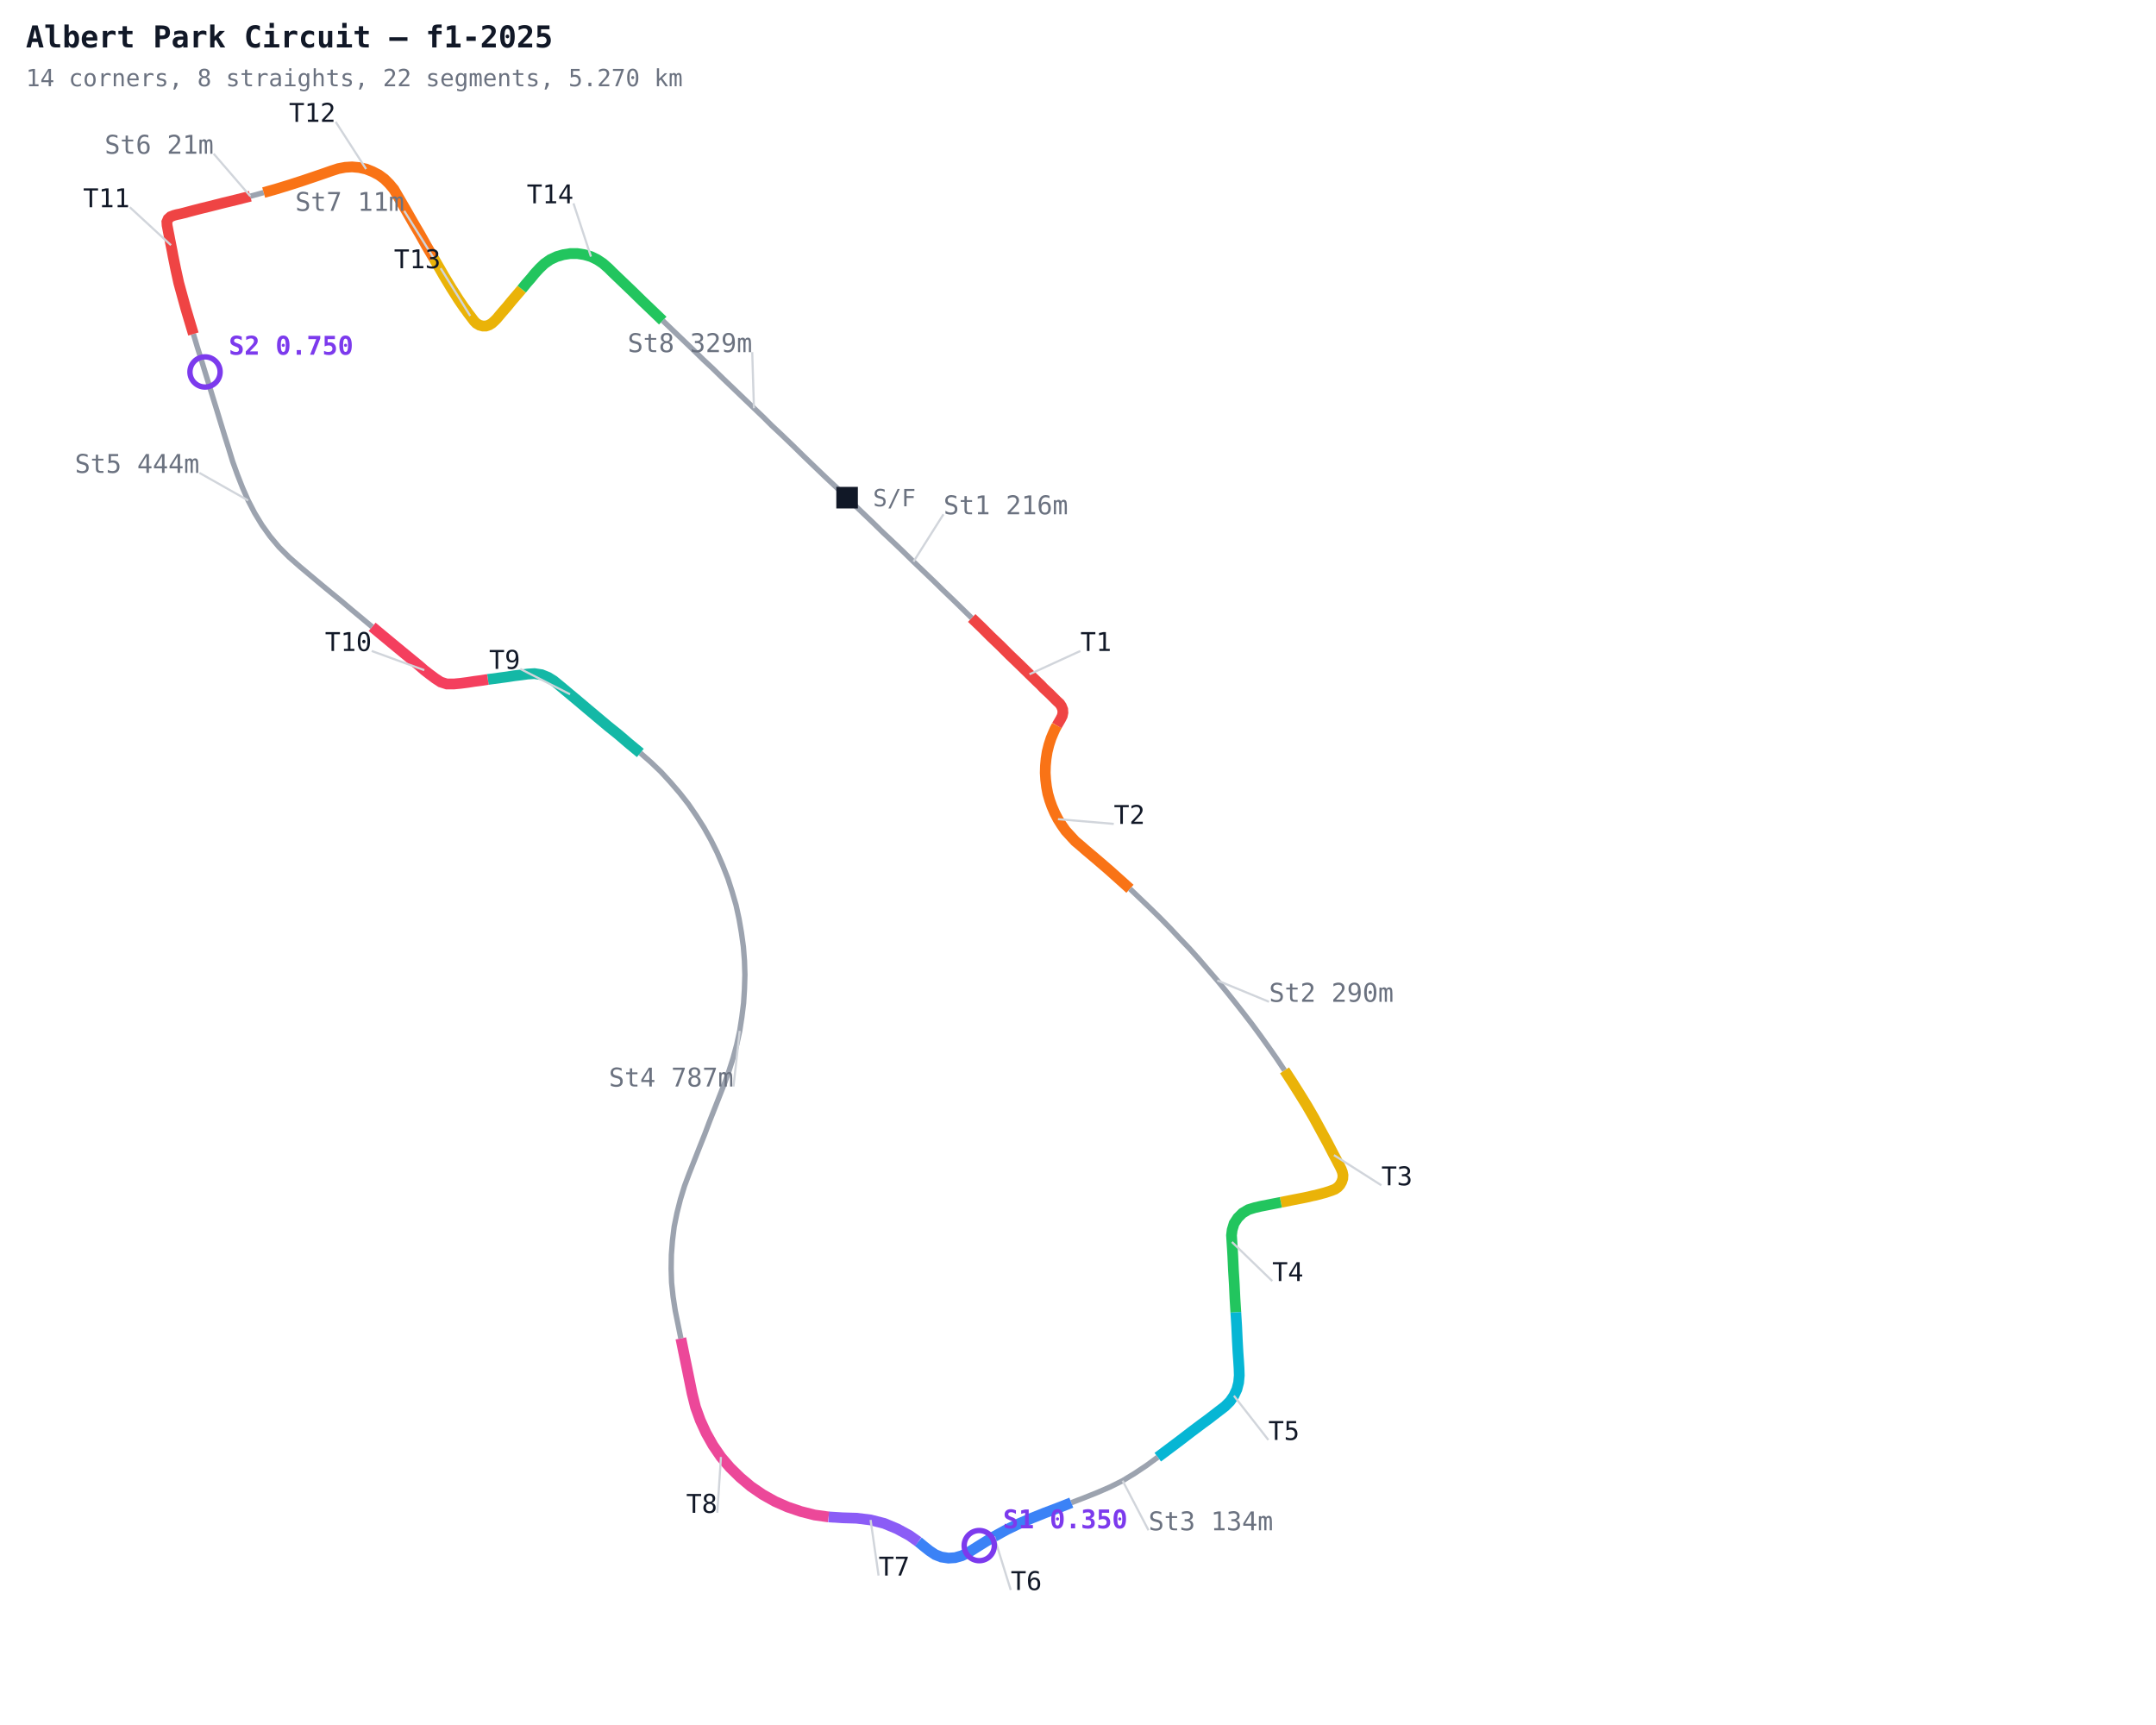
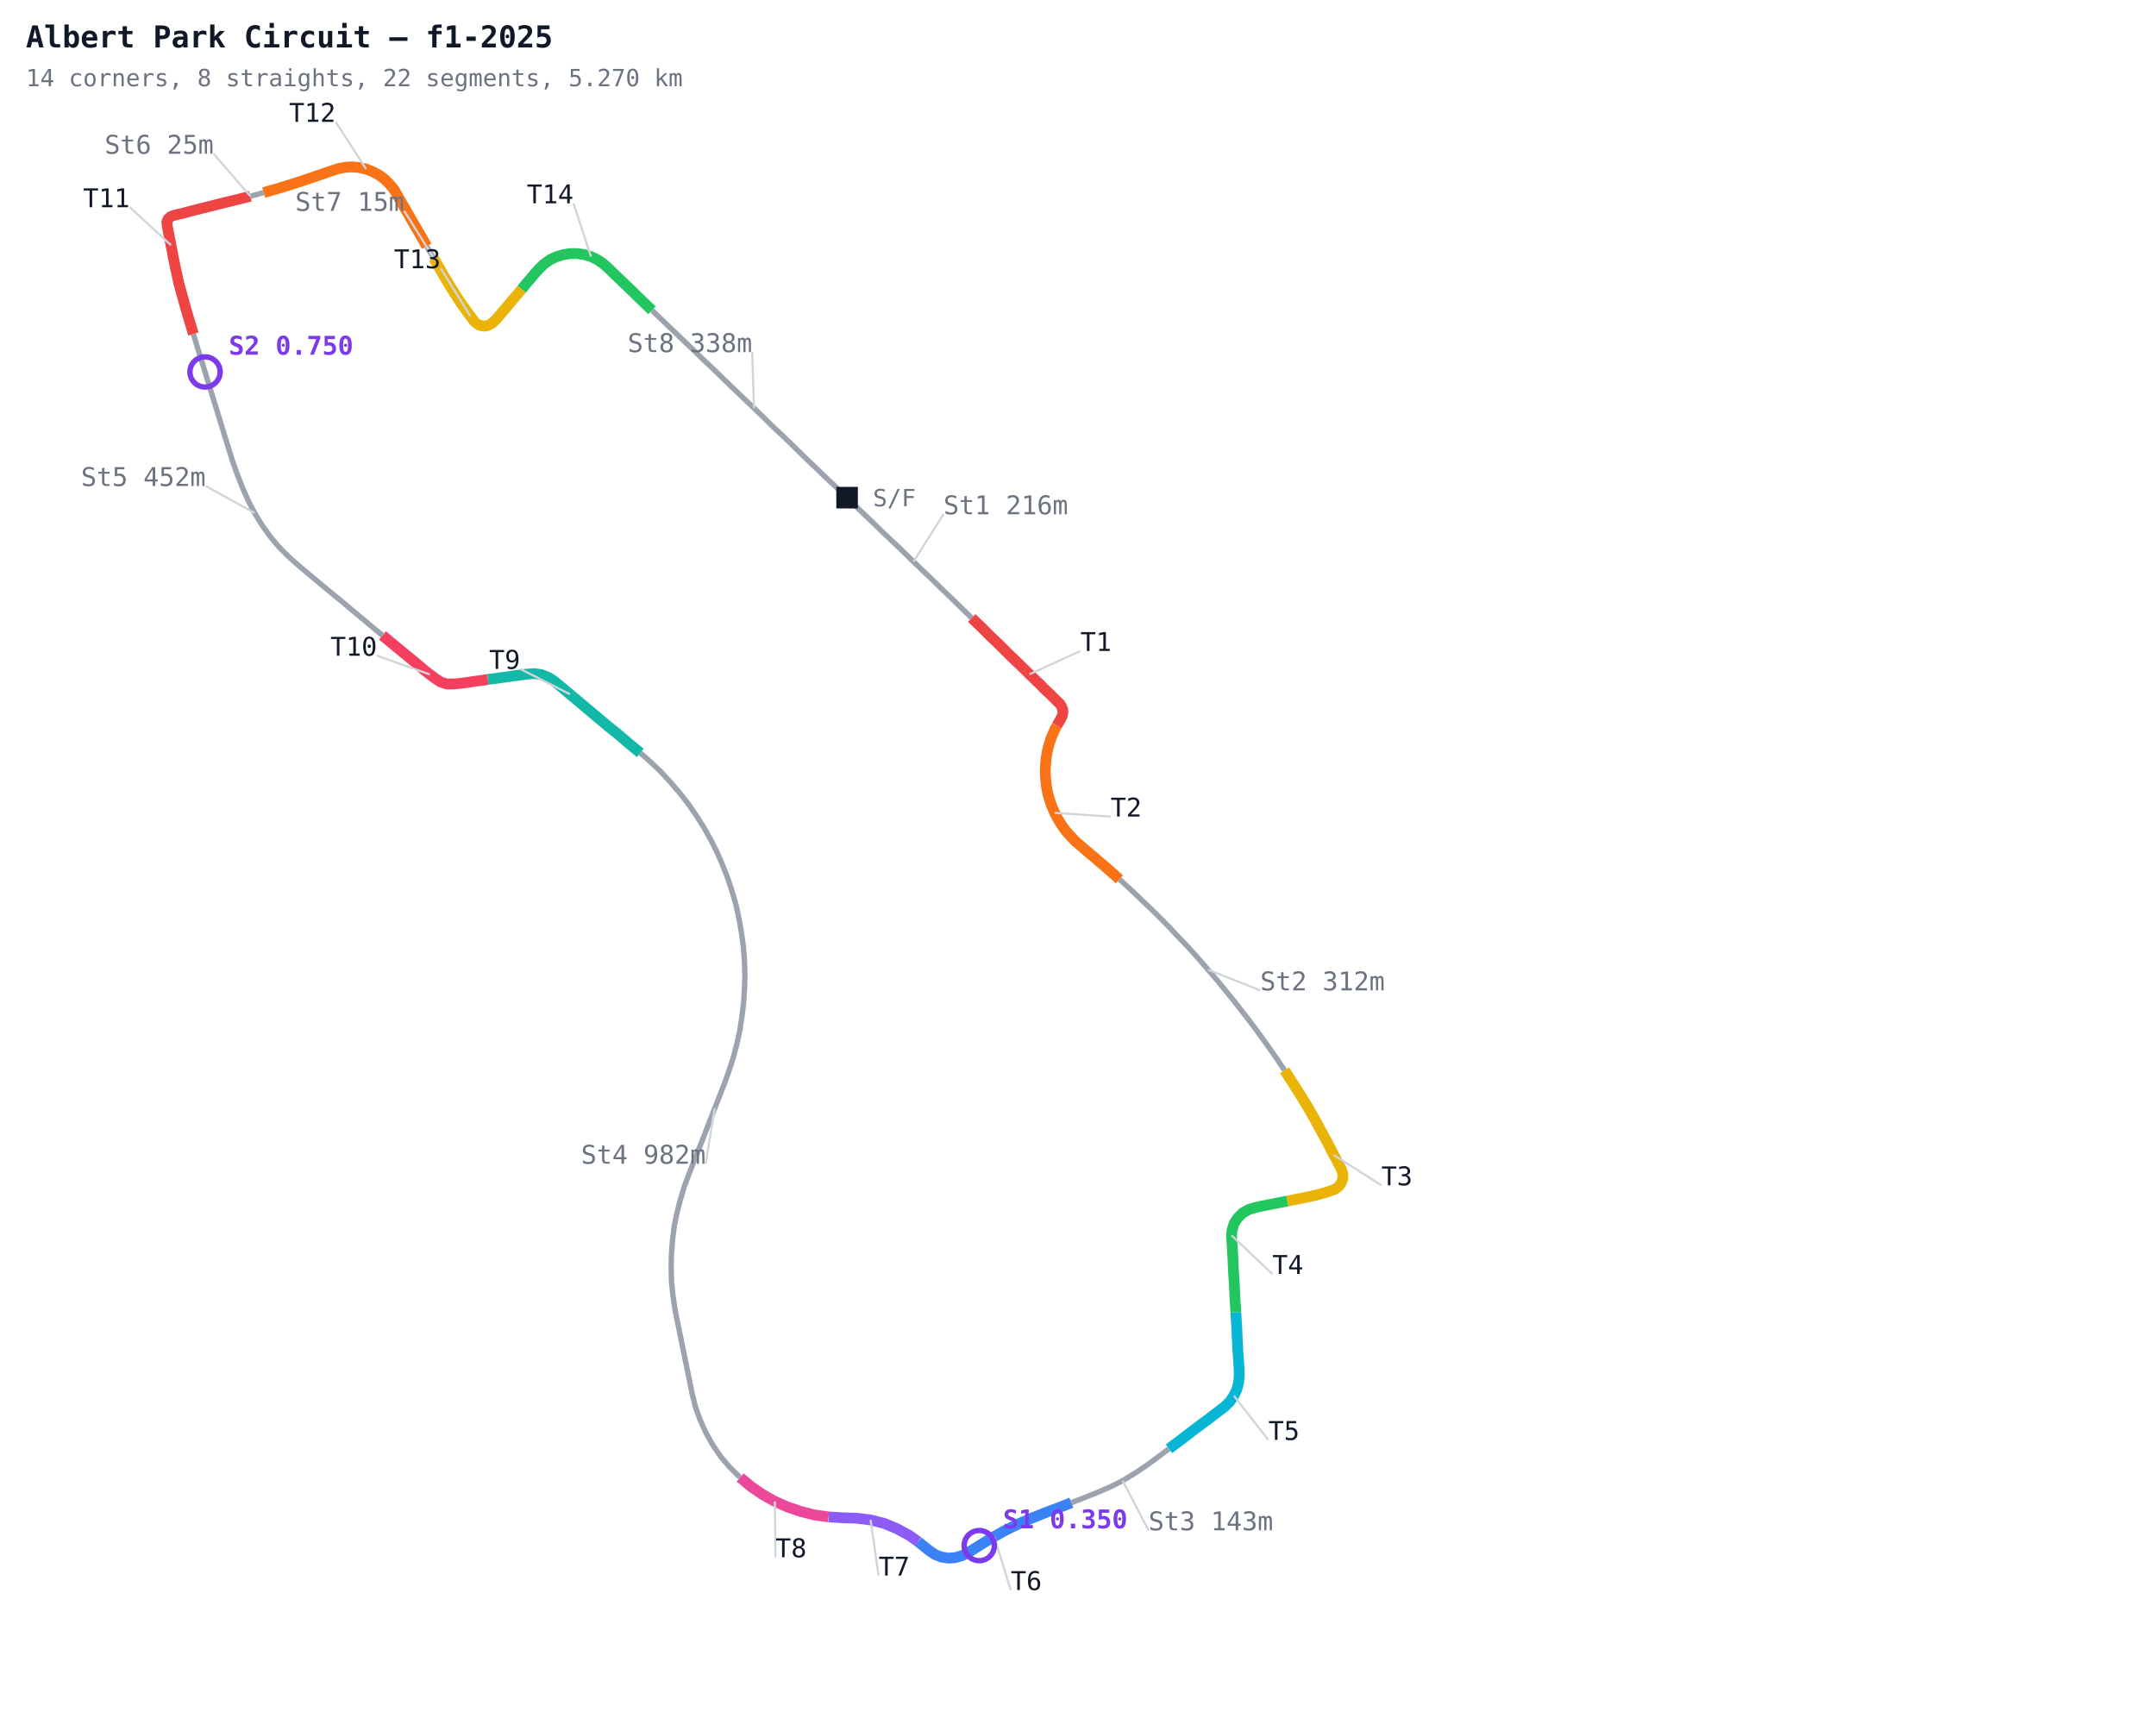
<svg xmlns="http://www.w3.org/2000/svg" width="1000" height="800" viewBox="0 0 1000 800">
  <defs>
    <style>
      .name { font-family: monospace; font-size: 12px; }
      .sector { font-family: monospace; font-size: 12px; fill: #7c3aed; font-weight: bold; }
      .title { font-family: monospace; font-size: 14px; fill: #111827; font-weight: bold; }
      .sub { font-family: monospace; font-size: 11px; fill: #6b7280; }
    </style>
  </defs>
  <rect width="1000" height="800" fill="#ffffff" />
  <polyline fill="none" stroke="#9ca3af" stroke-width="2.5" points="392.9,230.8 395.7,233.6 400.4,238.1 404.7,242.2 409.5,246.9 414.4,251.5 418.7,255.6 423.7,260.5 428.3,264.9 432.8,269.2 437.5,273.8 442.1,278.2 446.4,282.4 450.7,286.6" />
  <polyline fill="none" stroke="#ef4444" stroke-width="5" points="450.7,286.6 455.4,291.1 459.6,295.3 463.9,299.4 468.1,303.6 472.8,308.1 477.5,312.7 481.0,316.1 482.6,317.6 484.0,319.1 485.5,320.5 486.8,321.7 488.0,322.9 489.2,324.1 490.2,325.1 491.5,326.3 492.3,327.5 492.9,329.0 493.0,330.5 492.7,332.0 492.0,333.4 491.2,334.8 490.2,336.5" />
-   <polyline fill="none" stroke="#f97316" stroke-width="5" points="490.2,336.5 489.3,338.2 488.5,340.0 487.5,342.4 486.5,345.5 485.7,348.7 485.2,351.9 484.9,355.1 484.8,358.4 485.0,361.6 485.4,364.9 486.0,368.1 486.9,371.2 487.9,374.0 489.2,377.0 490.7,379.9 492.4,382.6 494.3,385.3 496.5,387.7 498.7,390.1 501.2,392.2 503.6,394.3 506.1,396.4 509.4,399.2 514.4,403.5 519.2,407.8 524.1,412.2" />
-   <polyline fill="none" stroke="#9ca3af" stroke-width="2.5" points="524.1,412.2 528.8,416.7 533.5,421.2 538.2,425.8 542.7,430.4 547.2,435.2 551.7,439.9 556.1,444.8 560.3,449.7 564.6,454.7 568.7,459.7 572.8,464.8 576.8,469.9 580.8,475.1 584.7,480.4 588.5,485.7 592.2,491.0 595.8,496.4" />
-   <polyline fill="none" stroke="#eab308" stroke-width="5" points="595.8,496.4 599.4,501.9 602.8,507.3 606.2,512.8 609.5,518.5 612.6,524.2 615.7,529.9 618.7,535.7 619.9,537.9 620.6,539.3 621.3,540.6 622.0,542.0 622.6,543.5 622.9,545.0 622.8,546.6 622.3,548.1 621.5,549.5 620.5,550.6 619.2,551.5 617.7,552.1 616.2,552.6 614.7,553.1 613.2,553.5 611.7,553.9 610.2,554.3 608.7,554.6 607.1,555.0 605.2,555.4 603.2,555.8 600.1,556.4 597.1,557.0 594.1,557.6" />
-   <polyline fill="none" stroke="#22c55e" stroke-width="5" points="594.1,557.6 591.0,558.2 588.0,558.8 584.9,559.4 581.9,560.1 579.0,561.0 576.3,562.6 574.1,564.8 572.4,567.4 571.5,570.4 571.2,572.9 571.4,576.0 571.6,579.1 571.8,582.6 572.1,589.1 572.5,595.6 572.8,602.1 573.2,608.6" />
-   <polyline fill="none" stroke="#06b6d4" stroke-width="5" points="573.2,608.6 573.6,615.1 573.9,621.6 574.2,627.1 574.5,631.4 574.7,634.7 574.8,637.9 574.5,641.2 573.7,644.3 572.3,647.3 570.5,649.9 568.2,652.2 565.6,654.2 563.0,656.2 560.4,658.2 557.8,660.1 552.6,664.0 547.4,668.0 542.2,671.9 537.0,675.8" />
-   <polyline fill="none" stroke="#9ca3af" stroke-width="2.5" points="537.0,675.8 531.7,679.7 526.3,683.3 520.7,686.7 514.9,689.6 508.9,692.2 502.9,694.6 496.9,696.9" />
+   <polyline fill="none" stroke="#f97316" stroke-width="5" points="490.2,336.5 489.3,338.2 488.5,340.0 487.5,342.4 486.5,345.5 485.7,348.7 485.2,351.9 484.9,355.1 484.8,358.4 485.0,361.6 485.4,364.9 486.0,368.1 486.9,371.2 487.9,374.0 489.2,377.0 490.7,379.9 492.4,382.6 494.3,385.3 496.5,387.7 498.7,390.1 501.2,392.2 503.6,394.3 506.1,396.4 509.4,399.2 514.4,403.5 519.2,407.8" />
+   <polyline fill="none" stroke="#9ca3af" stroke-width="2.5" points="519.2,407.8 524.1,412.2 528.8,416.7 533.5,421.2 538.2,425.8 542.7,430.4 547.2,435.2 551.7,439.9 556.1,444.8 560.3,449.7 564.6,454.7 568.7,459.7 572.8,464.8 576.8,469.9 580.8,475.1 584.7,480.4 588.5,485.7 592.2,491.0 595.8,496.4" />
+   <polyline fill="none" stroke="#eab308" stroke-width="5" points="595.8,496.4 599.4,501.9 602.8,507.3 606.2,512.8 609.5,518.5 612.6,524.2 615.7,529.9 618.7,535.7 619.9,537.9 620.6,539.3 621.3,540.6 622.0,542.0 622.6,543.5 622.9,545.0 622.8,546.6 622.3,548.1 621.5,549.5 620.5,550.6 619.2,551.5 617.7,552.1 616.2,552.6 614.7,553.1 613.2,553.5 611.7,553.9 610.2,554.3 608.7,554.6 607.1,555.0 605.2,555.4 603.2,555.8 600.1,556.4 597.1,557.0" />
+   <polyline fill="none" stroke="#22c55e" stroke-width="5" points="597.1,557.0 594.1,557.6 591.0,558.2 588.0,558.8 584.9,559.4 581.9,560.1 579.0,561.0 576.3,562.6 574.1,564.8 572.4,567.4 571.5,570.4 571.2,572.9 571.4,576.0 571.6,579.1 571.8,582.6 572.1,589.1 572.5,595.6 572.8,602.1 573.2,608.6" />
+   <polyline fill="none" stroke="#06b6d4" stroke-width="5" points="573.2,608.6 573.6,615.1 573.9,621.6 574.2,627.1 574.5,631.4 574.7,634.7 574.8,637.9 574.5,641.2 573.7,644.3 572.3,647.3 570.5,649.9 568.2,652.2 565.6,654.2 563.0,656.2 560.4,658.2 557.8,660.1 552.6,664.0 547.4,668.0 542.2,671.9" />
+   <polyline fill="none" stroke="#9ca3af" stroke-width="2.5" points="542.2,671.9 537.0,675.8 531.7,679.7 526.3,683.3 520.7,686.7 514.9,689.6 508.9,692.2 502.9,694.6 496.9,696.9" />
  <polyline fill="none" stroke="#3b82f6" stroke-width="5" points="496.9,696.9 490.8,699.3 484.7,701.6 478.7,704.0 472.7,706.6 466.9,709.4 461.1,712.6 457.1,715.0 454.2,716.8 451.5,718.5 448.8,720.2 446.1,721.5 443.0,722.4 439.9,722.6 436.6,722.1 433.8,721.0 431.1,719.2 428.7,717.3 425.9,715.0" />
  <polyline fill="none" stroke="#8b5cf6" stroke-width="5" points="425.9,715.0 421.8,712.1 416.1,709.0 410.1,706.5 403.8,704.9 397.3,704.1 390.8,703.9 384.3,703.5" />
-   <polyline fill="none" stroke="#ec4899" stroke-width="5" points="384.3,703.5 377.8,702.6 371.5,701.0 365.3,698.9 359.4,696.3 353.7,693.1 348.3,689.4 343.3,685.2 338.6,680.6 334.4,675.7 330.7,670.3 327.5,664.6 324.8,658.7 322.6,652.6 321.0,646.2 319.7,639.8 318.4,633.4 317.1,627.1 315.8,620.7" />
-   <polyline fill="none" stroke="#9ca3af" stroke-width="2.5" points="315.8,620.7 314.5,614.3 313.2,607.9 312.2,601.4 311.5,594.9 311.3,588.4 311.4,581.9 311.9,575.4 312.7,568.9 314.0,562.5 315.6,556.2 317.5,550.0 319.6,544.4 322.0,538.3 324.4,532.2 326.8,526.2 329.1,520.1 331.5,514.0 333.9,507.9 336.2,502.0 338.2,496.4 340.0,490.8 341.7,484.5 343.1,478.1 344.1,471.6 344.9,465.2 345.3,458.7 345.5,452.1 345.3,445.6 344.8,439.1 343.9,432.6 342.8,426.2 341.4,419.8 339.6,413.6 337.6,407.4 335.2,401.3 332.6,395.3 329.7,389.5 326.5,383.8 323.0,378.3 319.3,372.9 315.3,367.8 311.0,362.8 306.6,358.0 301.9,353.5 297.0,349.2" />
+   <polyline fill="none" stroke="#ec4899" stroke-width="5" points="384.3,703.5 377.8,702.6 371.5,701.0 365.3,698.9 359.4,696.3 353.7,693.1 348.3,689.4 343.3,685.2" />
+   <polyline fill="none" stroke="#9ca3af" stroke-width="2.5" points="343.3,685.2 338.6,680.6 334.4,675.7 330.7,670.3 327.5,664.6 324.8,658.7 322.6,652.6 321.0,646.2 319.7,639.8 318.4,633.4 317.1,627.1 315.8,620.7 314.5,614.3 313.2,607.9 312.2,601.4 311.5,594.9 311.3,588.4 311.4,581.9 311.9,575.4 312.7,568.9 314.0,562.5 315.6,556.2 317.5,550.0 319.6,544.4 322.0,538.3 324.4,532.2 326.8,526.2 329.1,520.1 331.5,514.0 333.9,507.9 336.2,502.0 338.2,496.4 340.0,490.8 341.7,484.5 343.1,478.1 344.1,471.6 344.9,465.2 345.3,458.7 345.5,452.1 345.3,445.6 344.8,439.1 343.9,432.6 342.8,426.2 341.4,419.8 339.6,413.6 337.6,407.4 335.2,401.3 332.6,395.3 329.7,389.5 326.5,383.8 323.0,378.3 319.3,372.9 315.3,367.8 311.0,362.8 306.6,358.0 301.9,353.5 297.0,349.2" />
  <polyline fill="none" stroke="#14b8a6" stroke-width="5" points="297.0,349.2 291.9,345.0 287.0,340.8 281.9,336.7 276.9,332.5 271.9,328.3 268.0,325.0 264.4,322.0 261.9,319.9 259.5,317.9 256.8,315.7 254.2,314.1 251.2,312.9 247.9,312.4 244.7,312.6 241.8,313.0 238.5,313.4 235.3,313.9 232.3,314.3 229.3,314.7 226.3,315.1" />
-   <polyline fill="none" stroke="#f43f5e" stroke-width="5" points="226.3,315.1 223.1,315.6 220.0,316.0 216.8,316.5 213.7,316.9 210.6,317.2 207.2,317.2 204.4,316.3 201.8,314.6 199.4,312.8 196.8,310.8 194.4,308.7 191.6,306.4 186.6,302.3 182.0,298.5 177.4,294.7 172.6,290.7" />
-   <polyline fill="none" stroke="#9ca3af" stroke-width="2.5" points="172.6,290.7 167.7,286.6 163.0,282.7 158.4,278.8 153.5,274.8 148.9,271.0 144.0,266.9 139.0,262.7 134.1,258.4 129.5,253.8 125.3,248.8 121.5,243.5 118.1,237.9 115.1,232.1 112.5,226.2 110.1,220.1 107.9,214.0 106.0,207.8 104.2,202.1 102.3,195.9 100.5,190.0 98.7,184.2 96.9,178.3 95.1,172.5 93.3,166.6 91.5,160.9 89.7,154.9" />
+   <polyline fill="none" stroke="#f43f5e" stroke-width="5" points="226.3,315.1 223.1,315.6 220.0,316.0 216.8,316.5 213.7,316.9 210.6,317.2 207.2,317.2 204.4,316.3 201.8,314.6 199.4,312.8 196.8,310.8 194.4,308.7 191.6,306.4 186.6,302.3 182.0,298.5 177.4,294.7" />
+   <polyline fill="none" stroke="#9ca3af" stroke-width="2.5" points="177.4,294.7 172.6,290.7 167.7,286.6 163.0,282.7 158.4,278.8 153.5,274.8 148.9,271.0 144.0,266.9 139.0,262.7 134.1,258.4 129.5,253.8 125.3,248.8 121.5,243.5 118.1,237.9 115.1,232.1 112.5,226.2 110.1,220.1 107.9,214.0 106.0,207.8 104.2,202.1 102.3,195.9 100.5,190.0 98.7,184.2 96.9,178.3 95.1,172.5 93.3,166.6 91.5,160.9 89.7,154.9" />
  <polyline fill="none" stroke="#ef4444" stroke-width="5" points="89.7,154.9 87.9,148.9 86.2,143.2 84.6,137.4 82.9,131.2 81.5,124.8 80.3,118.9 79.8,116.2 79.3,113.7 78.8,111.2 78.4,109.1 78.1,107.6 77.8,106.0 77.5,104.5 77.4,102.9 78.0,101.5 79.1,100.5 80.6,99.9 82.1,99.5 83.6,99.2 85.2,98.8 86.7,98.4 88.2,98.0 89.7,97.6 93.2,96.7 97.3,95.7 103.6,94.1 109.8,92.6 116.1,91.0" />
  <polyline fill="none" stroke="#9ca3af" stroke-width="2.5" points="116.1,91.0 122.3,89.3" />
-   <polyline fill="none" stroke="#f97316" stroke-width="5" points="122.3,89.3 128.0,87.7 134.2,85.8 140.4,83.8 146.6,81.7 150.4,80.4 153.8,79.2 156.9,78.2 160.1,77.6 163.3,77.4 166.6,77.7 169.8,78.4 172.8,79.6 175.7,81.1 178.3,83.0 180.6,85.3 182.7,87.8 184.2,90.4 186.0,93.5 188.5,97.8 191.7,103.4 194.7,108.5 197.9,114.2 201.2,119.8" />
-   <polyline fill="none" stroke="#9ca3af" stroke-width="2.5" points="201.2,119.8 202.8,122.6" />
+   <polyline fill="none" stroke="#f97316" stroke-width="5" points="122.3,89.3 128.0,87.7 134.2,85.8 140.4,83.8 146.6,81.7 150.4,80.4 153.8,79.2 156.9,78.2 160.1,77.6 163.3,77.4 166.6,77.7 169.8,78.4 172.8,79.6 175.7,81.1 178.3,83.0 180.6,85.3 182.7,87.8 184.2,90.4 186.0,93.5 188.5,97.8 191.7,103.4 194.7,108.5 197.9,114.2" />
+   <polyline fill="none" stroke="#9ca3af" stroke-width="2.5" points="197.9,114.2 201.2,119.8" />
  <polyline fill="none" stroke="#eab308" stroke-width="5" points="201.2,119.8 202.8,122.6 204.2,125.0 205.8,127.8 207.5,130.6 209.3,133.6 210.9,136.1 212.6,138.8 214.1,141.0 215.2,142.6 216.2,143.9 217.1,145.2 218.1,146.5 219.0,147.7 219.9,148.9 221.0,150.0 222.4,150.8 223.9,151.2 225.4,151.2 226.9,150.7 228.2,149.9 229.3,148.9 230.4,147.8 231.4,146.6 233.0,144.7 235.1,142.3 237.3,139.6 239.7,136.8 242.0,134.1" />
-   <polyline fill="none" stroke="#22c55e" stroke-width="5" points="242.0,134.1 244.2,131.4 246.3,129.0 248.0,126.9 250.2,124.5 252.5,122.3 255.2,120.4 258.2,119.0 261.3,118.1 264.5,117.6 267.8,117.6 271.0,118.1 274.1,119.0 277.0,120.4 279.7,122.2 282.2,124.4 283.9,126.1 286.3,128.4 288.6,130.6 293.3,135.1 298.0,139.7 302.4,143.9 307.4,148.7" />
-   <polyline fill="none" stroke="#9ca3af" stroke-width="2.5" points="307.4,148.7 312.4,153.5 316.9,157.8 321.9,162.6 326.2,166.8 330.6,170.9 335.4,175.6 339.8,179.8 344.8,184.6 349.7,189.3 354.1,193.5 357.9,197.3 362.6,201.7 367.6,206.5 372.8,211.6 378.1,216.7 383.1,221.5 387.8,225.9 391.3,229.3" />
+   <polyline fill="none" stroke="#22c55e" stroke-width="5" points="242.0,134.1 244.2,131.4 246.3,129.0 248.0,126.9 250.2,124.5 252.5,122.3 255.2,120.4 258.2,119.0 261.3,118.1 264.5,117.6 267.8,117.6 271.0,118.1 274.1,119.0 277.0,120.4 279.7,122.2 282.2,124.4 283.9,126.1 286.3,128.4 288.6,130.6 293.3,135.1 298.0,139.7 302.4,143.9" />
+   <polyline fill="none" stroke="#9ca3af" stroke-width="2.5" points="302.4,143.9 307.4,148.7 312.4,153.5 316.9,157.8 321.9,162.6 326.2,166.8 330.6,170.9 335.4,175.6 339.8,179.8 344.8,184.6 349.7,189.3 354.1,193.5 357.9,197.3 362.6,201.7 367.6,206.5 372.8,211.6 378.1,216.7 383.1,221.5 387.8,225.9 391.3,229.3" />
  <line x1="423.7" y1="260.5" x2="437.6" y2="238.5" stroke="#d1d5db" stroke-width="1" />
  <text x="437.6" y="238.5" text-anchor="start" class="name" fill="#6b7280">St1 216m</text>
  <line x1="477.5" y1="312.7" x2="501.1" y2="301.9" stroke="#d1d5db" stroke-width="1" />
  <text x="501.1" y="301.9" text-anchor="start" class="name" fill="#111827">T1</text>
-   <line x1="490.7" y1="379.9" x2="516.6" y2="382.1" stroke="#d1d5db" stroke-width="1" />
-   <text x="516.6" y="382.1" text-anchor="start" class="name" fill="#111827">T2</text>
-   <line x1="564.6" y1="454.7" x2="588.6" y2="464.6" stroke="#d1d5db" stroke-width="1" />
-   <text x="588.6" y="464.6" text-anchor="start" class="name" fill="#6b7280">St2 290m</text>
+   <line x1="489.2" y1="377.0" x2="515.1" y2="378.7" stroke="#d1d5db" stroke-width="1" />
+   <text x="515.1" y="378.7" text-anchor="start" class="name" fill="#111827">T2</text>
+   <line x1="560.3" y1="449.7" x2="584.5" y2="459.3" stroke="#d1d5db" stroke-width="1" />
+   <text x="584.5" y="459.3" text-anchor="start" class="name" fill="#6b7280">St2 312m</text>
  <line x1="618.7" y1="535.7" x2="640.7" y2="549.7" stroke="#d1d5db" stroke-width="1" />
  <text x="640.7" y="549.7" text-anchor="start" class="name" fill="#111827">T3</text>
-   <line x1="571.4" y1="576.0" x2="590.1" y2="594.1" stroke="#d1d5db" stroke-width="1" />
-   <text x="590.1" y="594.1" text-anchor="start" class="name" fill="#111827">T4</text>
+   <line x1="571.2" y1="572.9" x2="590.1" y2="590.8" stroke="#d1d5db" stroke-width="1" />
+   <text x="590.1" y="590.8" text-anchor="start" class="name" fill="#111827">T4</text>
  <line x1="572.3" y1="647.3" x2="588.3" y2="667.8" stroke="#d1d5db" stroke-width="1" />
  <text x="588.3" y="667.8" text-anchor="start" class="name" fill="#111827">T5</text>
  <line x1="520.7" y1="686.7" x2="532.7" y2="709.7" stroke="#d1d5db" stroke-width="1" />
-   <text x="532.7" y="709.7" text-anchor="start" class="name" fill="#6b7280">St3 134m</text>
+   <text x="532.7" y="709.7" text-anchor="start" class="name" fill="#6b7280">St3 143m</text>
  <line x1="461.1" y1="712.6" x2="468.8" y2="737.4" stroke="#d1d5db" stroke-width="1" />
  <text x="468.8" y="737.4" text-anchor="start" class="name" fill="#111827">T6</text>
  <line x1="403.8" y1="704.9" x2="407.5" y2="730.7" stroke="#d1d5db" stroke-width="1" />
  <text x="407.5" y="730.7" text-anchor="start" class="name" fill="#111827">T7</text>
-   <line x1="334.4" y1="675.7" x2="332.7" y2="701.6" stroke="#d1d5db" stroke-width="1" />
-   <text x="332.7" y="701.6" text-anchor="end" class="name" fill="#111827">T8</text>
-   <line x1="343.1" y1="478.1" x2="340.2" y2="503.9" stroke="#d1d5db" stroke-width="1" />
-   <text x="340.2" y="503.9" text-anchor="end" class="name" fill="#6b7280">St4 787m</text>
+   <line x1="359.4" y1="696.3" x2="359.7" y2="722.2" stroke="#d1d5db" stroke-width="1" />
+   <text x="359.7" y="722.2" text-anchor="start" class="name" fill="#111827">T8</text>
+   <line x1="331.5" y1="514.0" x2="327.3" y2="539.7" stroke="#d1d5db" stroke-width="1" />
+   <text x="327.3" y="539.7" text-anchor="end" class="name" fill="#6b7280">St4 982m</text>
  <line x1="264.4" y1="322.0" x2="241.3" y2="310.2" stroke="#d1d5db" stroke-width="1" />
  <text x="241.3" y="310.2" text-anchor="end" class="name" fill="#111827">T9</text>
-   <line x1="196.8" y1="310.8" x2="172.4" y2="301.9" stroke="#d1d5db" stroke-width="1" />
-   <text x="172.4" y="301.9" text-anchor="end" class="name" fill="#111827">T10</text>
-   <line x1="115.1" y1="232.1" x2="92.5" y2="219.3" stroke="#d1d5db" stroke-width="1" />
-   <text x="92.5" y="219.3" text-anchor="end" class="name" fill="#6b7280">St5 444m</text>
+   <line x1="199.4" y1="312.8" x2="174.9" y2="304.1" stroke="#d1d5db" stroke-width="1" />
+   <text x="174.9" y="304.1" text-anchor="end" class="name" fill="#111827">T10</text>
+   <line x1="118.1" y1="237.9" x2="95.4" y2="225.4" stroke="#d1d5db" stroke-width="1" />
+   <text x="95.4" y="225.4" text-anchor="end" class="name" fill="#6b7280">St5 452m</text>
  <line x1="79.3" y1="113.7" x2="60.2" y2="96.1" stroke="#d1d5db" stroke-width="1" />
  <text x="60.2" y="96.1" text-anchor="end" class="name" fill="#111827">T11</text>
  <line x1="116.1" y1="91.0" x2="99.1" y2="71.3" stroke="#d1d5db" stroke-width="1" />
-   <text x="99.1" y="71.3" text-anchor="end" class="name" fill="#6b7280">St6 21m</text>
+   <text x="99.1" y="71.3" text-anchor="end" class="name" fill="#6b7280">St6 25m</text>
  <line x1="169.8" y1="78.4" x2="155.7" y2="56.5" stroke="#d1d5db" stroke-width="1" />
  <text x="155.7" y="56.5" text-anchor="end" class="name" fill="#111827">T12</text>
  <line x1="201.2" y1="119.8" x2="187.5" y2="97.8" stroke="#d1d5db" stroke-width="1" />
-   <text x="187.5" y="97.8" text-anchor="end" class="name" fill="#6b7280">St7 11m</text>
+   <text x="187.5" y="97.8" text-anchor="end" class="name" fill="#6b7280">St7 15m</text>
  <line x1="218.1" y1="146.5" x2="204.4" y2="124.4" stroke="#d1d5db" stroke-width="1" />
  <text x="204.4" y="124.4" text-anchor="end" class="name" fill="#111827">T13</text>
  <line x1="274.1" y1="119.0" x2="266.0" y2="94.3" stroke="#d1d5db" stroke-width="1" />
  <text x="266.0" y="94.3" text-anchor="end" class="name" fill="#111827">T14</text>
  <line x1="349.7" y1="189.3" x2="348.9" y2="163.3" stroke="#d1d5db" stroke-width="1" />
-   <text x="348.9" y="163.3" text-anchor="end" class="name" fill="#6b7280">St8 329m</text>
+   <text x="348.9" y="163.3" text-anchor="end" class="name" fill="#6b7280">St8 338m</text>
  <circle cx="454.2" cy="716.8" r="7" fill="none" stroke="#7c3aed" stroke-width="2.5" />
  <text x="465.2" y="708.8" class="sector">S1 0.350</text>
  <circle cx="95.1" cy="172.5" r="7" fill="none" stroke="#7c3aed" stroke-width="2.5" />
  <text x="106.1" y="164.5" class="sector">S2 0.750</text>
  <rect x="387.9" y="225.8" width="10" height="10" fill="#111827" />
  <text x="404.9" y="234.8" class="sub">S/F</text>
  <text class="title" x="12" y="22">Albert Park Circuit — f1-2025</text>
  <text class="sub" x="12" y="40">14 corners, 8 straights, 22 segments, 5.270 km</text>
</svg>
